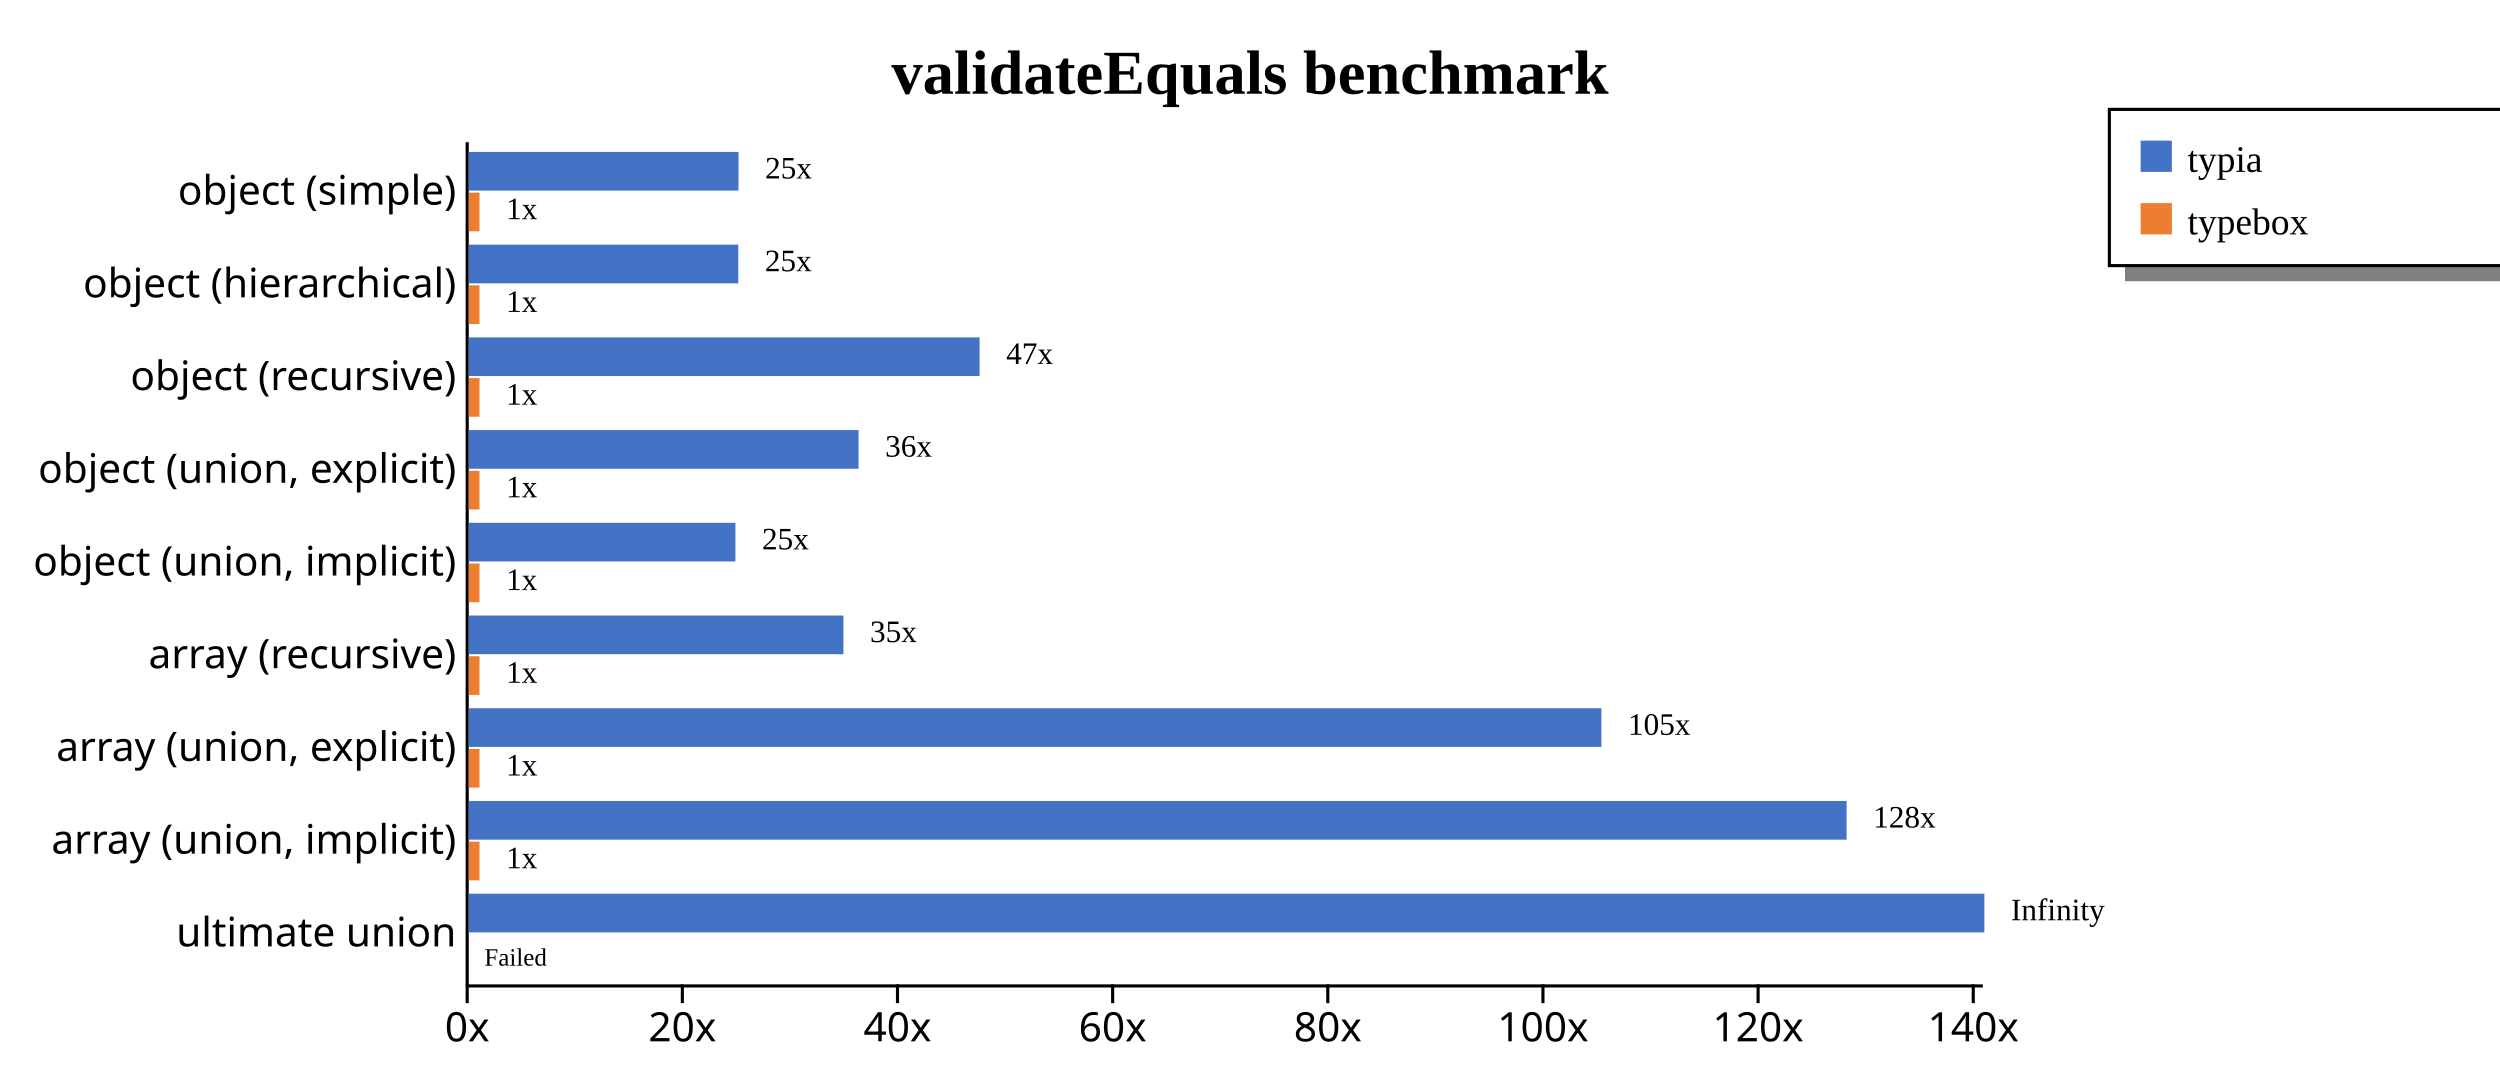
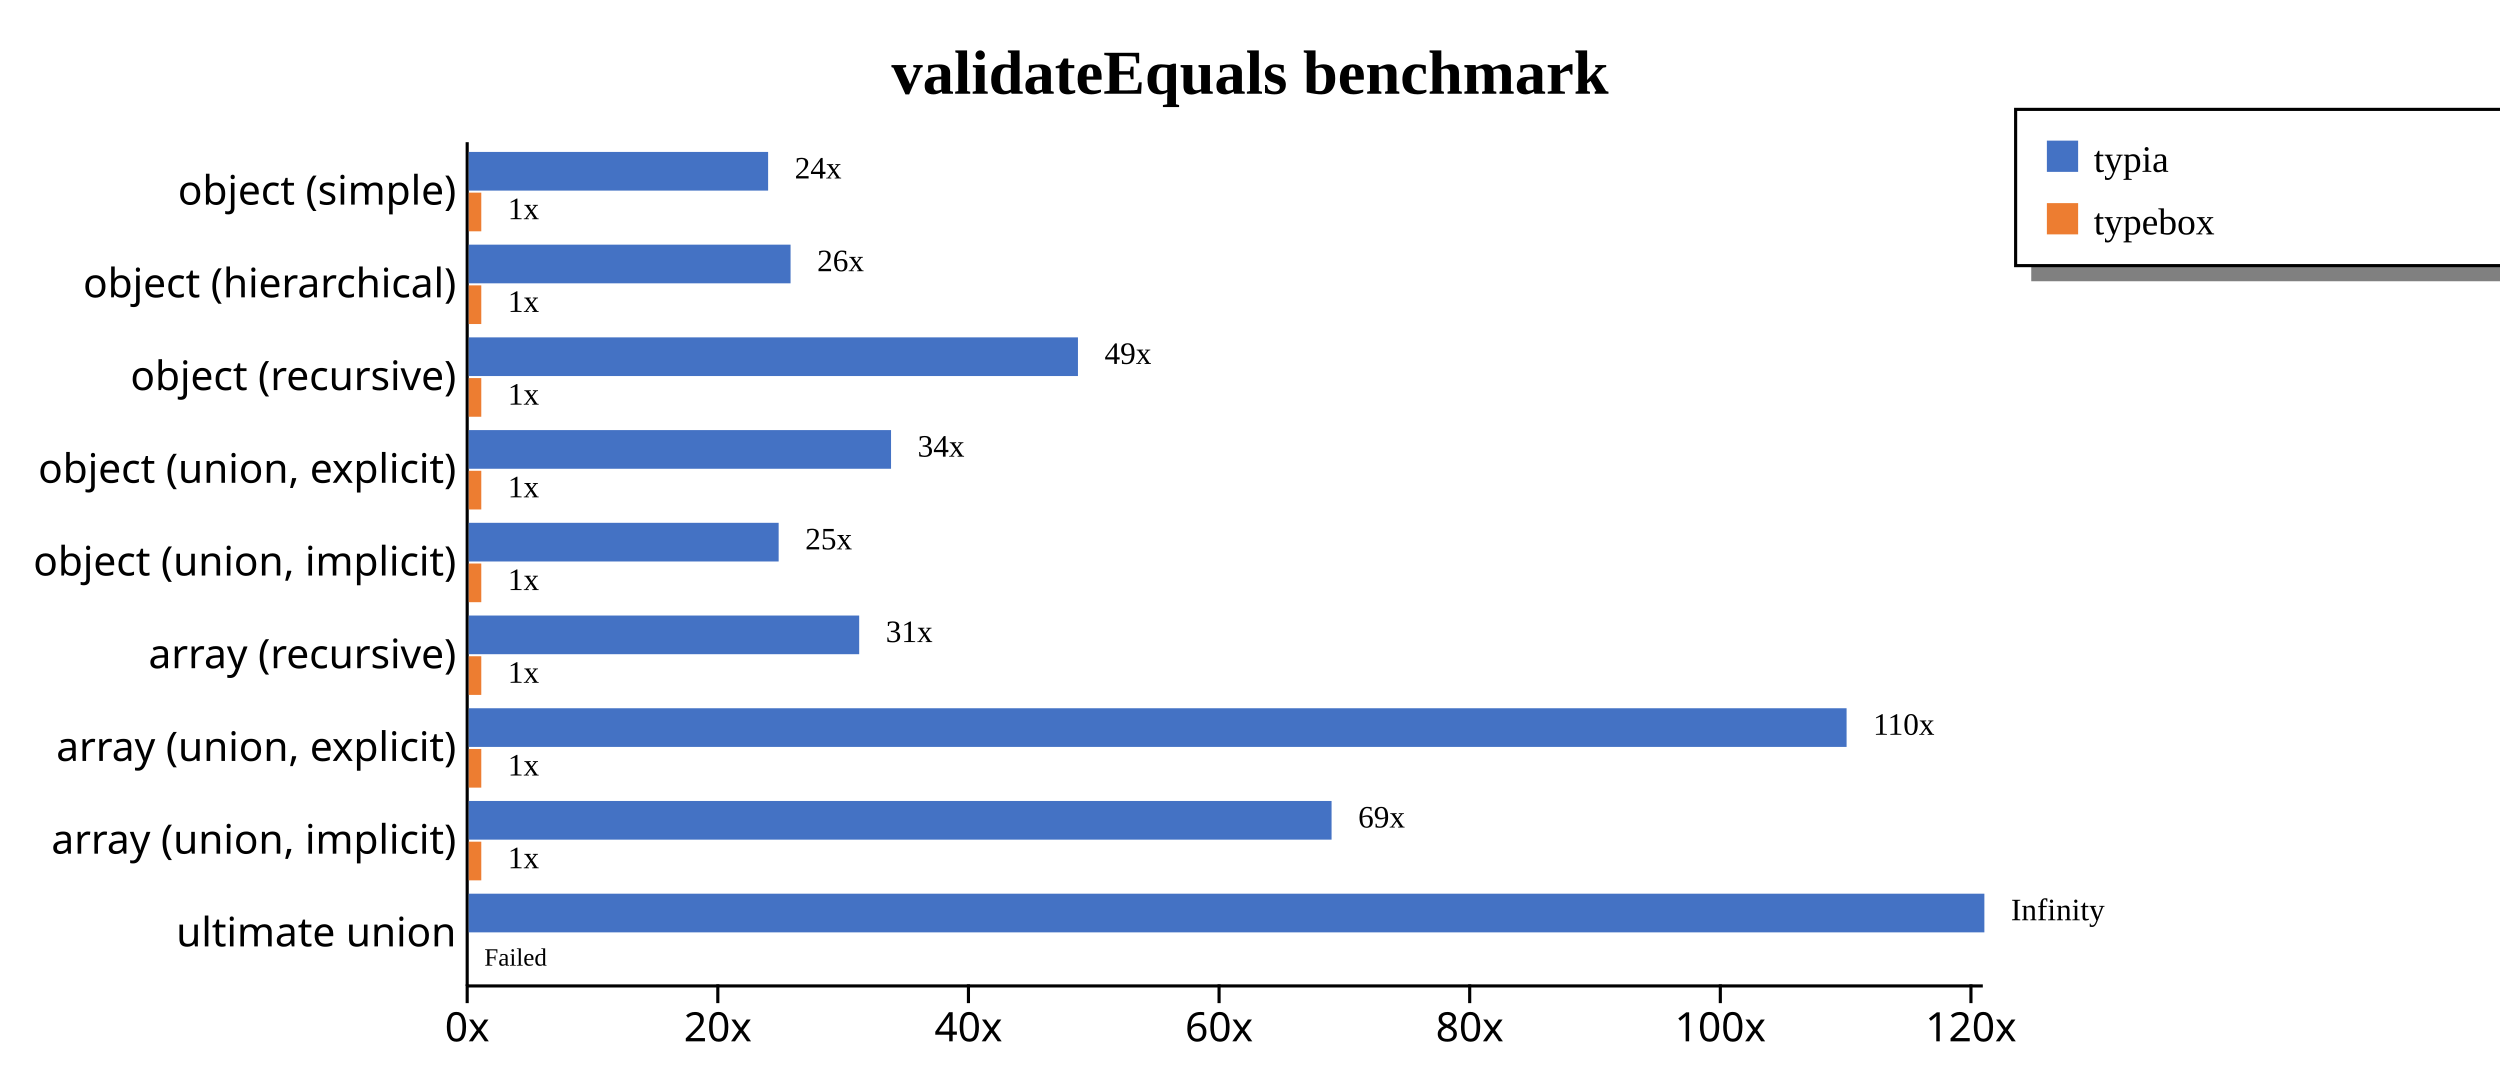
<svg xmlns="http://www.w3.org/2000/svg" width="800" height="345" style="background-color: white;">
  <g class="y axis" transform="translate(149,45)" fill="none" font-size="10" font-family="sans-serif" text-anchor="end" style="font-size: 13px;">
    <path class="domain" stroke="currentColor" d="M0.5,0.5V270.5" />
    <g class="tick" opacity="1" transform="translate(0,16.31868)" style="font-size: 13px;">
      <line stroke="currentColor" x2="0" />
      <text fill="currentColor" x="-3" dy="0.32em">object (simple)    </text>
    </g>
    <g class="tick" opacity="1" transform="translate(0,45.98901)" style="font-size: 13px;">
      <line stroke="currentColor" x2="0" />
      <text fill="currentColor" x="-3" dy="0.32em">object (hierarchical)    </text>
    </g>
    <g class="tick" opacity="1" transform="translate(0,75.65934)" style="font-size: 13px;">
      <line stroke="currentColor" x2="0" />
      <text fill="currentColor" x="-3" dy="0.32em">object (recursive)    </text>
    </g>
    <g class="tick" opacity="1" transform="translate(0,105.3297)" style="font-size: 13px;">
      <line stroke="currentColor" x2="0" />
      <text fill="currentColor" x="-3" dy="0.32em">object (union, explicit)    </text>
    </g>
    <g class="tick" opacity="1" transform="translate(0,135)" style="font-size: 13px;">
      <line stroke="currentColor" x2="0" />
      <text fill="currentColor" x="-3" dy="0.32em">object (union, implicit)    </text>
    </g>
    <g class="tick" opacity="1" transform="translate(0,164.6703)" style="font-size: 13px;">
      <line stroke="currentColor" x2="0" />
      <text fill="currentColor" x="-3" dy="0.32em">array (recursive)    </text>
    </g>
    <g class="tick" opacity="1" transform="translate(0,194.3407)" style="font-size: 13px;">
      <line stroke="currentColor" x2="0" />
      <text fill="currentColor" x="-3" dy="0.32em">array (union, explicit)    </text>
    </g>
    <g class="tick" opacity="1" transform="translate(0,224.011)" style="font-size: 13px;">
      <line stroke="currentColor" x2="0" />
      <text fill="currentColor" x="-3" dy="0.32em">array (union, implicit)    </text>
    </g>
    <g class="tick" opacity="1" transform="translate(0,253.6813)" style="font-size: 13px;">
      <line stroke="currentColor" x2="0" />
      <text fill="currentColor" x="-3" dy="0.32em">ultimate union    </text>
    </g>
  </g>
  <g class="x axis" transform="translate(149,315)" fill="none" font-size="10" font-family="sans-serif" text-anchor="middle" style="font-size: 13px;">
    <path class="domain" stroke="currentColor" d="M0.5,0.5H485.5" />
    <g class="tick" opacity="1" transform="translate(0.5,0)" style="font-size: 13px;">
      <line stroke="currentColor" y2="6" />
      <text fill="currentColor" y="9" dy="0.71em">0x</text>
    </g>
-     <g class="tick" opacity="1" transform="translate(69.34838,0)" style="font-size: 13px;">
+     <g class="tick" opacity="1" transform="translate(80.70064,0)" style="font-size: 13px;">
      <line stroke="currentColor" y2="6" />
      <text fill="currentColor" y="9" dy="0.71em">20x</text>
    </g>
-     <g class="tick" opacity="1" transform="translate(138.1968,0)" style="font-size: 13px;">
+     <g class="tick" opacity="1" transform="translate(160.9013,0)" style="font-size: 13px;">
      <line stroke="currentColor" y2="6" />
      <text fill="currentColor" y="9" dy="0.71em">40x</text>
    </g>
-     <g class="tick" opacity="1" transform="translate(207.0451,0)" style="font-size: 13px;">
+     <g class="tick" opacity="1" transform="translate(241.1019,0)" style="font-size: 13px;">
      <line stroke="currentColor" y2="6" />
      <text fill="currentColor" y="9" dy="0.71em">60x</text>
    </g>
-     <g class="tick" opacity="1" transform="translate(275.8935,0)" style="font-size: 13px;">
+     <g class="tick" opacity="1" transform="translate(321.3026,0)" style="font-size: 13px;">
      <line stroke="currentColor" y2="6" />
      <text fill="currentColor" y="9" dy="0.71em">80x</text>
    </g>
-     <g class="tick" opacity="1" transform="translate(344.7419,0)" style="font-size: 13px;">
+     <g class="tick" opacity="1" transform="translate(401.5032,0)" style="font-size: 13px;">
      <line stroke="currentColor" y2="6" />
      <text fill="currentColor" y="9" dy="0.71em">100x</text>
    </g>
-     <g class="tick" opacity="1" transform="translate(413.5903,0)" style="font-size: 13px;">
+     <g class="tick" opacity="1" transform="translate(481.7038,0)" style="font-size: 13px;">
      <line stroke="currentColor" y2="6" />
      <text fill="currentColor" y="9" dy="0.71em">120x</text>
    </g>
-     <g class="tick" opacity="1" transform="translate(482.4386,0)" style="font-size: 13px;">
-       <line stroke="currentColor" y2="6" />
-       <text fill="currentColor" y="9" dy="0.71em">140x</text>
-     </g>
  </g>
  <text transform="translate(400, 30)" style="text-anchor: middle; font-size: 20px; font-weight: bold;">validateEquals benchmark</text>
-   <rect x="680" y="85" width="200" height="5" fill="gray" />
-   <rect x="675" y="35" width="200" height="50" fill="none" stroke="black" />
-   <rect x="685" y="45" width="10" height="10" style="fill: #4472c4;" />
-   <text x="700" y="55" style="font-size: 12px;">typia</text>
-   <rect x="685" y="65" width="10" height="10" style="fill: #ed7d31;" />
-   <text x="700" y="75" style="font-size: 12px;">typebox</text>
+   <rect x="650" y="85" width="230" height="5" fill="gray" />
+   <rect x="645" y="35" width="230" height="50" fill="none" stroke="black" />
+   <rect x="655" y="45" width="10" height="10" style="fill: #4472c4;" />
+   <text x="670" y="55" style="font-size: 12px;">typia</text>
+   <rect x="655" y="65" width="10" height="10" style="fill: #ed7d31;" />
+   <text x="670" y="75" style="font-size: 12px;">typebox</text>
  <g style="font-size: 13px;">
    <g style="font-size: 13px;">
-       <rect x="150" y="48.618" width="86.326" height="12.375" fill="#4472c4" />
-       <rect x="150" y="61.644" width="3.442" height="12.375" fill="#ed7d31" />
-       <text class="label" x="244.826" y="57.118" font-size="10px">25x</text>
-       <text class="label" x="161.942" y="70.144" font-size="10px">1x</text>
-       <text class="label" x="241.326" y="58.618" font-size="8px" />
-       <text class="label" x="158.442" y="71.644" font-size="8px" />
+       <rect x="150" y="48.618" width="95.796" height="12.375" fill="#4472c4" />
+       <rect x="150" y="61.644" width="4.01" height="12.375" fill="#ed7d31" />
+       <text class="label" x="254.296" y="57.118" font-size="10px">24x</text>
+       <text class="label" x="162.51" y="70.144" font-size="10px">1x</text>
+       <text class="label" x="250.796" y="58.618" font-size="8px" />
+       <text class="label" x="159.01" y="71.644" font-size="8px" />
    </g>
    <g style="font-size: 13px;">
-       <rect x="150" y="78.289" width="86.244" height="12.375" fill="#4472c4" />
-       <rect x="150" y="91.315" width="3.442" height="12.375" fill="#ed7d31" />
-       <text class="label" x="244.744" y="86.789" font-size="10px">25x</text>
-       <text class="label" x="161.942" y="99.815" font-size="10px">1x</text>
-       <text class="label" x="241.244" y="88.289" font-size="8px" />
-       <text class="label" x="158.442" y="101.315" font-size="8px" />
+       <rect x="150" y="78.289" width="102.981" height="12.375" fill="#4472c4" />
+       <rect x="150" y="91.315" width="4.01" height="12.375" fill="#ed7d31" />
+       <text class="label" x="261.481" y="86.789" font-size="10px">26x</text>
+       <text class="label" x="162.51" y="99.815" font-size="10px">1x</text>
+       <text class="label" x="257.981" y="88.289" font-size="8px" />
+       <text class="label" x="159.01" y="101.315" font-size="8px" />
    </g>
    <g style="font-size: 13px;">
-       <rect x="150" y="107.959" width="163.474" height="12.375" fill="#4472c4" />
-       <rect x="150" y="120.985" width="3.442" height="12.375" fill="#ed7d31" />
-       <text class="label" x="321.974" y="116.459" font-size="10px">47x</text>
-       <text class="label" x="161.942" y="129.485" font-size="10px">1x</text>
-       <text class="label" x="318.474" y="117.959" font-size="8px" />
-       <text class="label" x="158.442" y="130.985" font-size="8px" />
+       <rect x="150" y="107.959" width="194.945" height="12.375" fill="#4472c4" />
+       <rect x="150" y="120.985" width="4.01" height="12.375" fill="#ed7d31" />
+       <text class="label" x="353.445" y="116.459" font-size="10px">49x</text>
+       <text class="label" x="162.51" y="129.485" font-size="10px">1x</text>
+       <text class="label" x="349.945" y="117.959" font-size="8px" />
+       <text class="label" x="159.01" y="130.985" font-size="8px" />
    </g>
    <g style="font-size: 13px;">
-       <rect x="150" y="137.629" width="124.739" height="12.375" fill="#4472c4" />
-       <rect x="150" y="150.655" width="3.442" height="12.375" fill="#ed7d31" />
-       <text class="label" x="283.239" y="146.129" font-size="10px">36x</text>
-       <text class="label" x="161.942" y="159.155" font-size="10px">1x</text>
-       <text class="label" x="279.739" y="147.629" font-size="8px" />
-       <text class="label" x="158.442" y="160.655" font-size="8px" />
+       <rect x="150" y="137.629" width="135.133" height="12.375" fill="#4472c4" />
+       <rect x="150" y="150.655" width="4.01" height="12.375" fill="#ed7d31" />
+       <text class="label" x="293.633" y="146.129" font-size="10px">34x</text>
+       <text class="label" x="162.51" y="159.155" font-size="10px">1x</text>
+       <text class="label" x="290.133" y="147.629" font-size="8px" />
+       <text class="label" x="159.01" y="160.655" font-size="8px" />
    </g>
    <g style="font-size: 13px;">
-       <rect x="150" y="167.3" width="85.33" height="12.375" fill="#4472c4" />
-       <rect x="150" y="180.326" width="3.442" height="12.375" fill="#ed7d31" />
-       <text class="label" x="243.83" y="175.8" font-size="10px">25x</text>
-       <text class="label" x="161.942" y="188.826" font-size="10px">1x</text>
-       <text class="label" x="240.33" y="177.3" font-size="8px" />
-       <text class="label" x="158.442" y="190.326" font-size="8px" />
+       <rect x="150" y="167.3" width="99.17" height="12.375" fill="#4472c4" />
+       <rect x="150" y="180.326" width="4.01" height="12.375" fill="#ed7d31" />
+       <text class="label" x="257.67" y="175.8" font-size="10px">25x</text>
+       <text class="label" x="162.51" y="188.826" font-size="10px">1x</text>
+       <text class="label" x="254.17" y="177.3" font-size="8px" />
+       <text class="label" x="159.01" y="190.326" font-size="8px" />
    </g>
    <g style="font-size: 13px;">
-       <rect x="150" y="196.97" width="119.896" height="12.375" fill="#4472c4" />
-       <rect x="150" y="209.996" width="3.442" height="12.375" fill="#ed7d31" />
-       <text class="label" x="278.396" y="205.47" font-size="10px">35x</text>
-       <text class="label" x="161.942" y="218.496" font-size="10px">1x</text>
-       <text class="label" x="274.896" y="206.97" font-size="8px" />
-       <text class="label" x="158.442" y="219.996" font-size="8px" />
+       <rect x="150" y="196.97" width="124.94" height="12.375" fill="#4472c4" />
+       <rect x="150" y="209.996" width="4.01" height="12.375" fill="#ed7d31" />
+       <text class="label" x="283.44" y="205.47" font-size="10px">31x</text>
+       <text class="label" x="162.51" y="218.496" font-size="10px">1x</text>
+       <text class="label" x="279.94" y="206.97" font-size="8px" />
+       <text class="label" x="159.01" y="219.996" font-size="8px" />
    </g>
    <g style="font-size: 13px;">
-       <rect x="150" y="226.64" width="362.451" height="12.375" fill="#4472c4" />
-       <rect x="150" y="239.666" width="3.442" height="12.375" fill="#ed7d31" />
-       <text class="label" x="520.951" y="235.14" font-size="10px">105x</text>
-       <text class="label" x="161.942" y="248.166" font-size="10px">1x</text>
-       <text class="label" x="517.451" y="236.64" font-size="8px" />
-       <text class="label" x="158.442" y="249.666" font-size="8px" />
+       <rect x="150" y="226.64" width="440.909" height="12.375" fill="#4472c4" />
+       <rect x="150" y="239.666" width="4.01" height="12.375" fill="#ed7d31" />
+       <text class="label" x="599.409" y="235.14" font-size="10px">110x</text>
+       <text class="label" x="162.51" y="248.166" font-size="10px">1x</text>
+       <text class="label" x="595.909" y="236.64" font-size="8px" />
+       <text class="label" x="159.01" y="249.666" font-size="8px" />
    </g>
    <g style="font-size: 13px;">
-       <rect x="150" y="256.311" width="440.909" height="12.375" fill="#4472c4" />
-       <rect x="150" y="269.337" width="3.442" height="12.375" fill="#ed7d31" />
-       <text class="label" x="599.409" y="264.811" font-size="10px">128x</text>
-       <text class="label" x="161.942" y="277.837" font-size="10px">1x</text>
-       <text class="label" x="595.909" y="266.311" font-size="8px" />
-       <text class="label" x="158.442" y="279.337" font-size="8px" />
+       <rect x="150" y="256.311" width="276.103" height="12.375" fill="#4472c4" />
+       <rect x="150" y="269.337" width="4.01" height="12.375" fill="#ed7d31" />
+       <text class="label" x="434.603" y="264.811" font-size="10px">69x</text>
+       <text class="label" x="162.51" y="277.837" font-size="10px">1x</text>
+       <text class="label" x="431.103" y="266.311" font-size="8px" />
+       <text class="label" x="159.01" y="279.337" font-size="8px" />
    </g>
    <g style="font-size: 13px;">
      <rect x="150" y="285.981" width="485" height="12.375" fill="#4472c4" />
      <rect x="150" y="299.007" width="0" height="12.375" fill="#ed7d31" />
      <text class="label" x="643.5" y="294.481" font-size="10px">Infinity</text>
      <text class="label" x="158.5" y="307.507" font-size="10px" />
      <text class="label" x="640" y="295.981" font-size="8px" />
      <text class="label" x="155" y="309.007" font-size="8px">Failed</text>
    </g>
  </g>
</svg>
